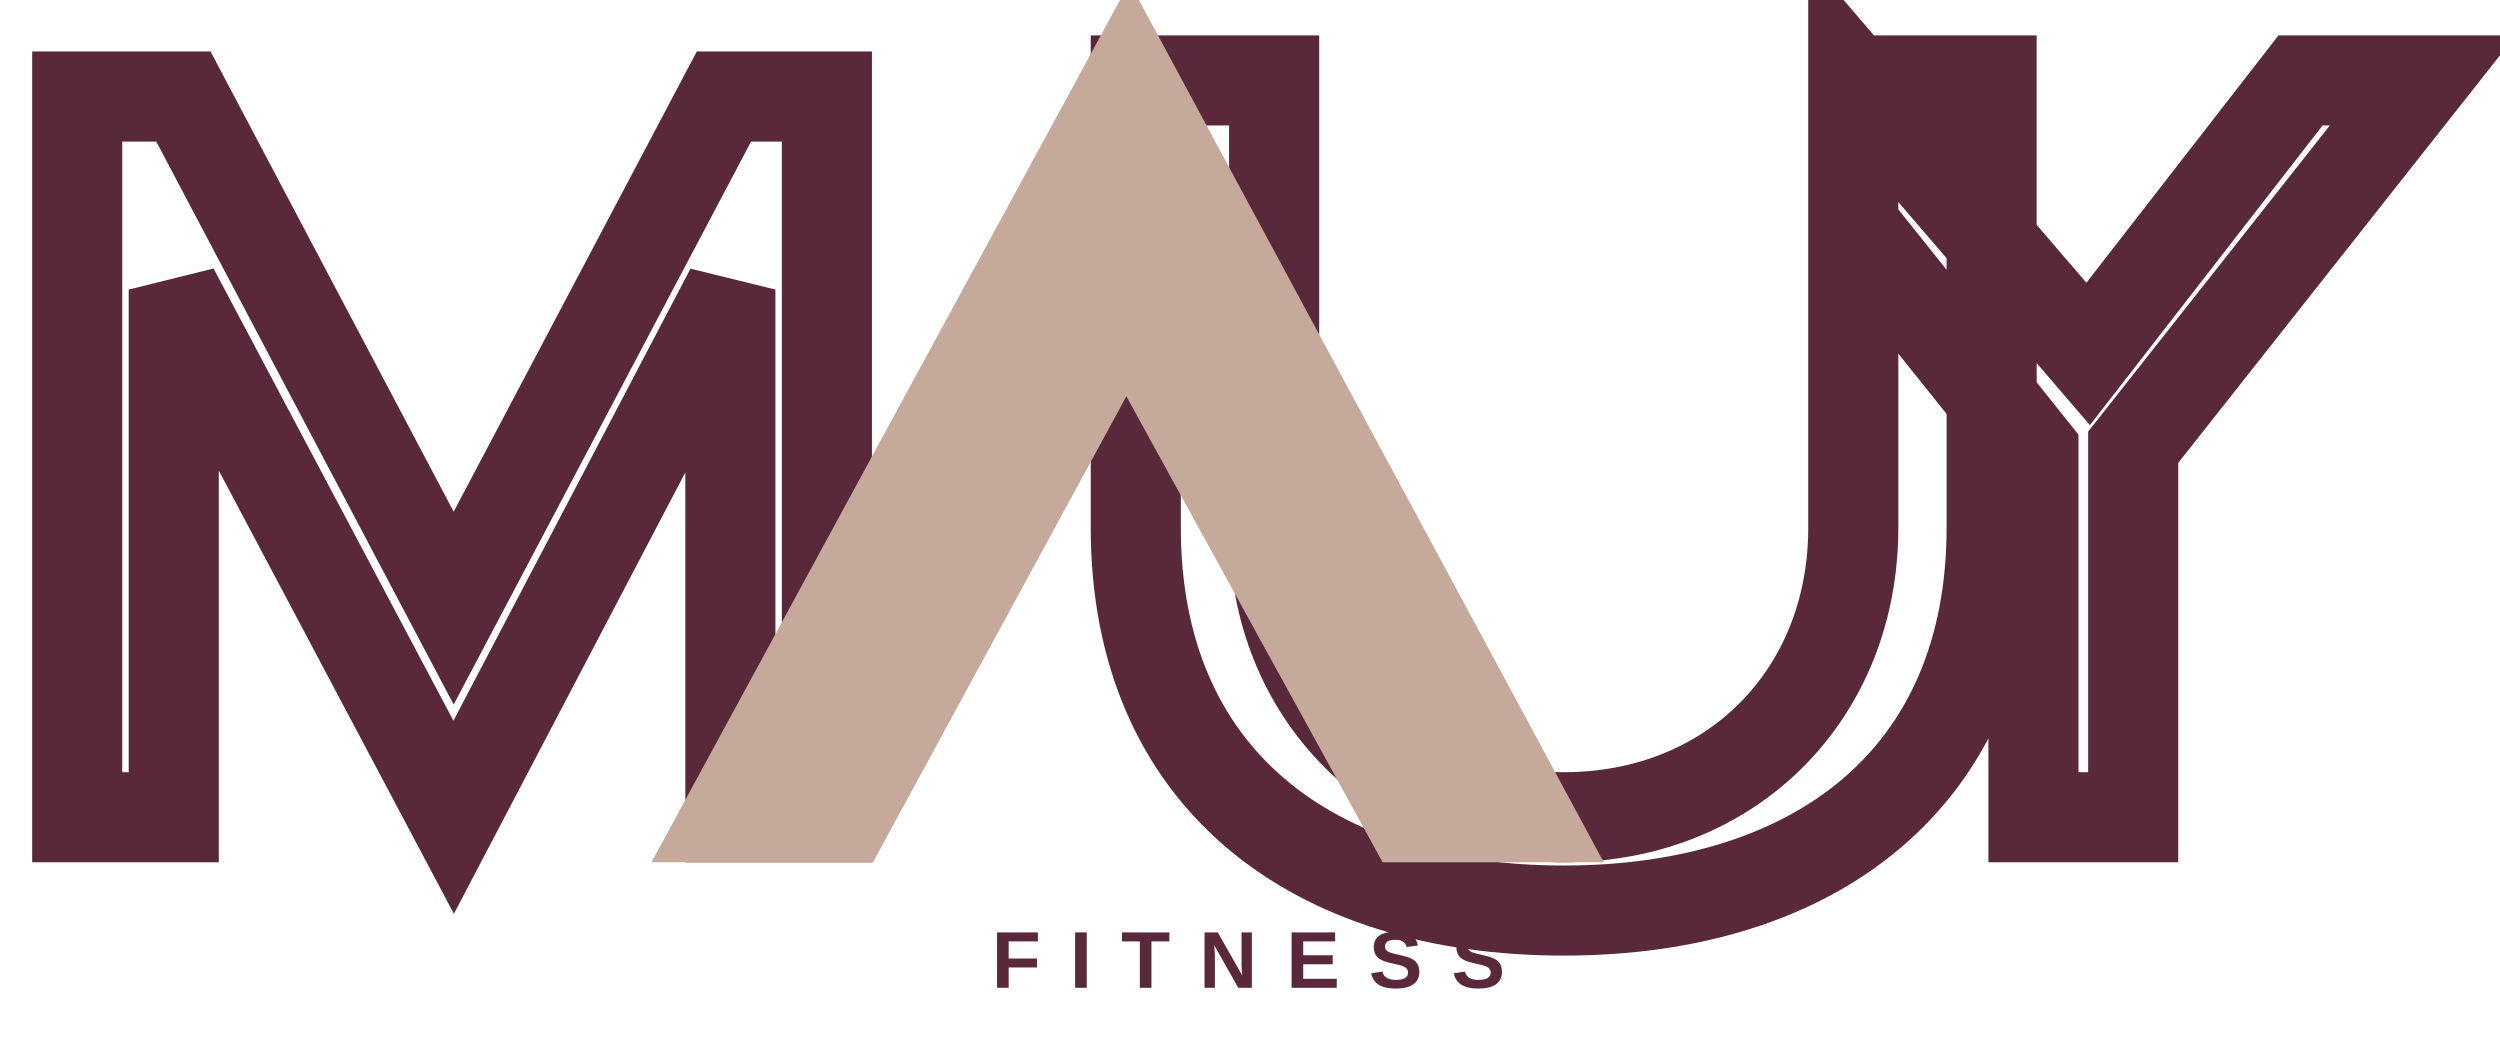
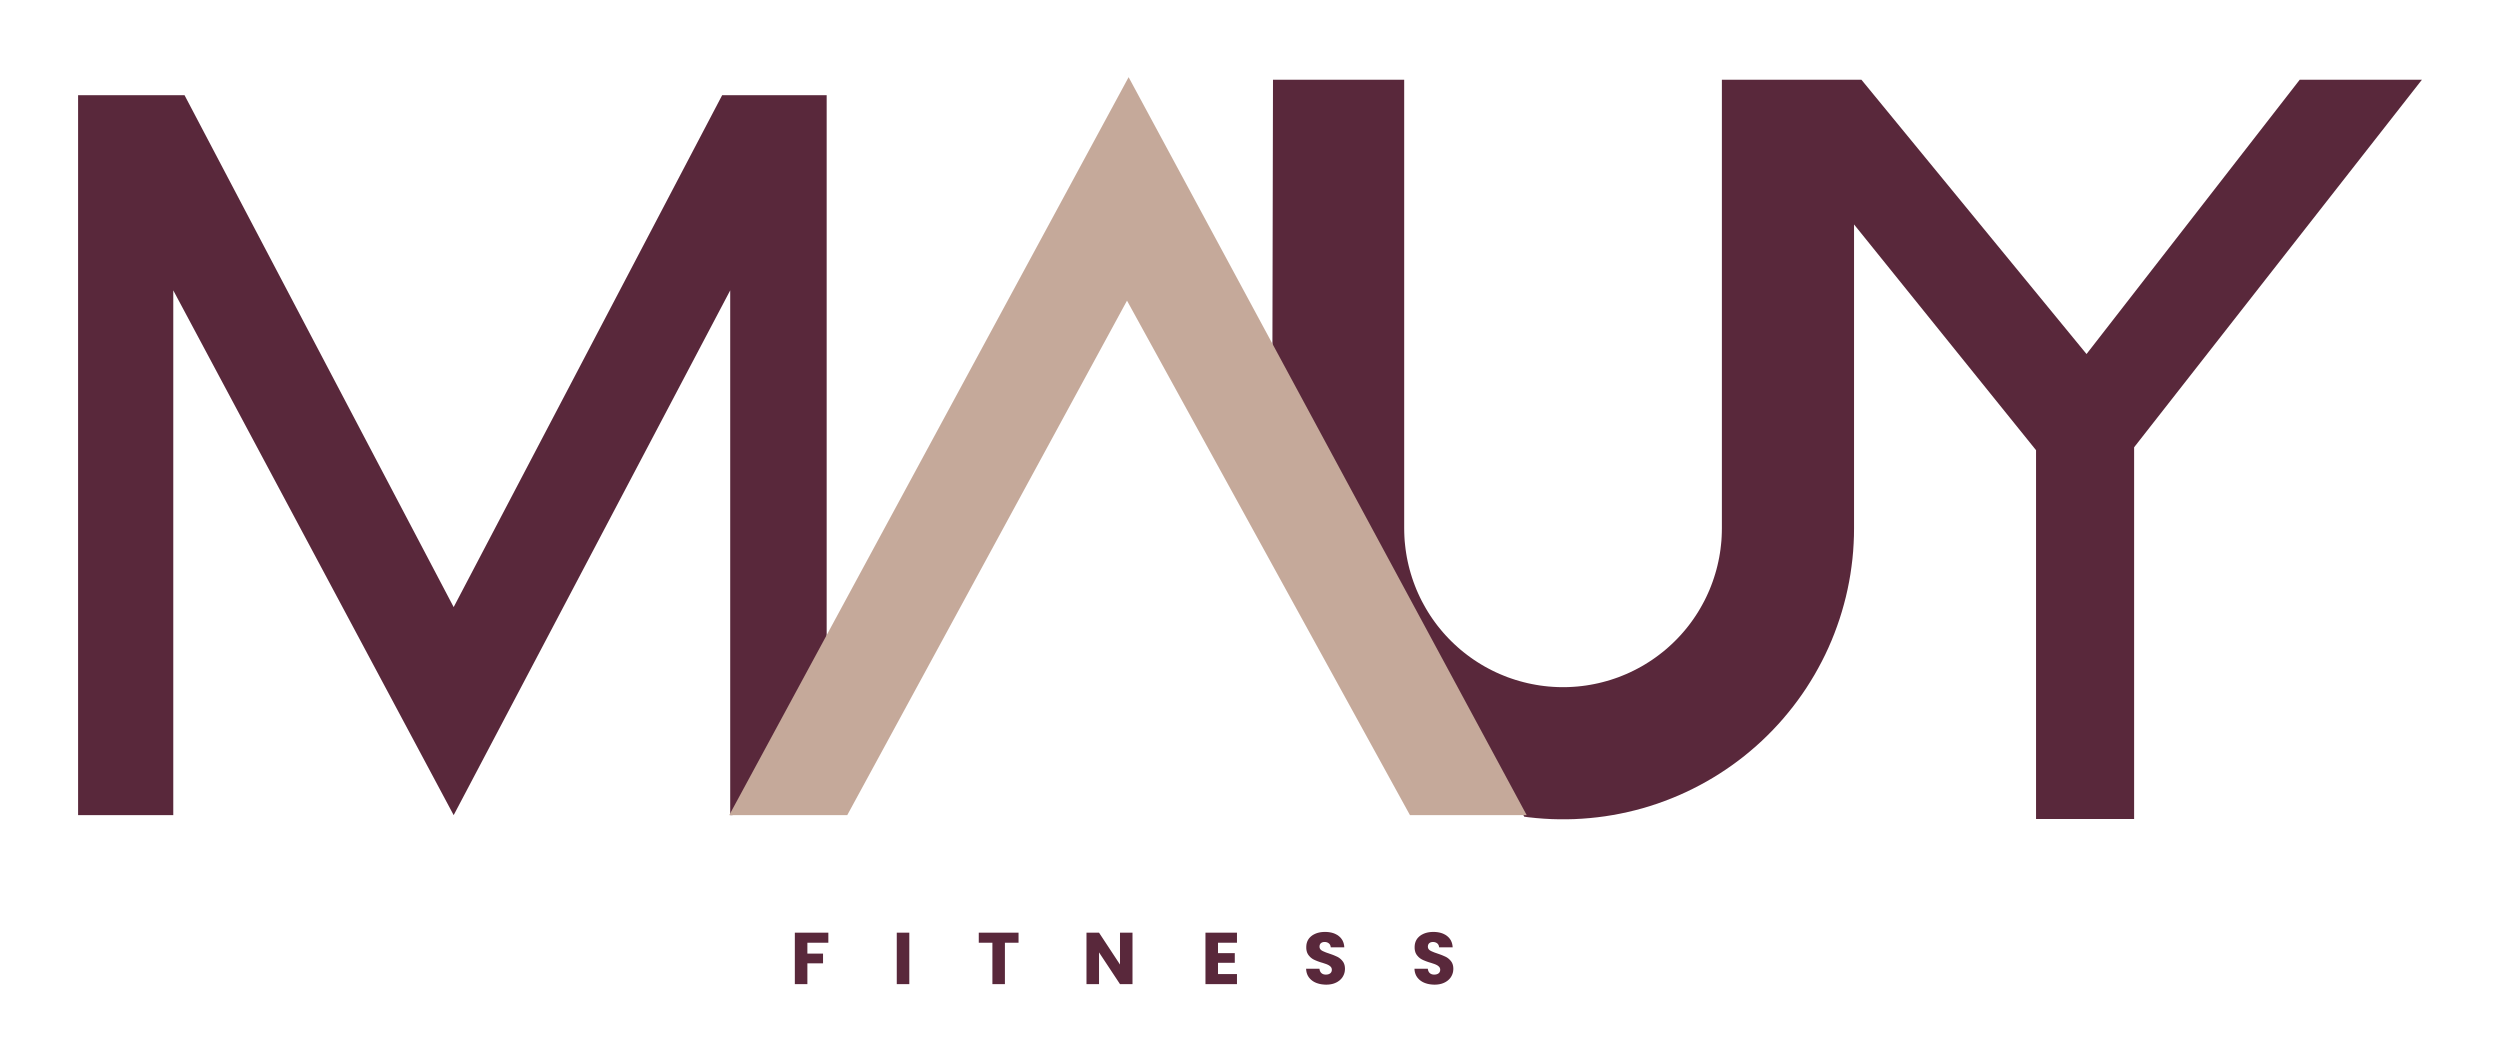
- <svg xmlns="http://www.w3.org/2000/svg" viewBox="0 0 777 330" role="img" aria-labelledby="title">
-   <g fill="none" stroke-linejoin="miter" stroke-width="28">
-     <path d="M24 254V30h33l84 159 84-159h32v224h-30V90l-86 164-87-164v164zM396 25v139c0 52 38 90 90 90s90-38 90-90V25h43v139c0 78-55 119-133 119s-133-41-133-119V25zM649 110l66-85h38l-90 114v115h-31V140L576 70V25z" stroke="#59283B" />
-     <path d="m351 24 124 230h-37L350 94l-87 160h-37z" fill="#C5A99A" stroke="#C5A99A" />
-   </g>
-   <text x="388" y="307" fill="#59283B" font-family="Arial,sans-serif" font-size="25" font-weight="700" letter-spacing="9" text-anchor="middle">FITNESS</text>
+ <svg xmlns="http://www.w3.org/2000/svg" viewBox="0 0 776.9 330.2" width="777" height="330">
+   <path d="M24.00,29.60 L57.10,29.60 L140.80,188.80 L224.30,29.60 L256.80,29.60 L256.80,199.40 L227.52,253.50 L226.80,253.50 L226.80,90.30 L140.80,253.50 L53.60,90.30 L53.60,253.50 L24.00,253.50Z M395.60,24.80 L436.40,24.80 L436.40,164.30 L436.40,164.30 L436.42,165.60 L436.47,166.91 L436.55,168.21 L436.68,169.51 L436.83,170.80 L437.02,172.09 L437.24,173.38 L437.50,174.66 L437.79,175.93 L438.11,177.19 L438.47,178.44 L438.86,179.69 L439.28,180.92 L439.74,182.15 L440.22,183.36 L440.74,184.55 L441.29,185.73 L441.87,186.90 L442.49,188.05 L443.13,189.19 L443.80,190.31 L444.50,191.41 L445.23,192.49 L445.99,193.55 L446.77,194.59 L447.59,195.61 L448.43,196.61 L449.29,197.58 L450.18,198.53 L451.10,199.46 L452.04,200.36 L453.00,201.24 L453.99,202.10 L455.00,202.92 L456.03,203.72 L457.08,204.49 L458.15,205.24 L459.24,205.95 L460.35,206.64 L461.48,207.30 L462.62,207.92 L463.78,208.52 L464.96,209.09 L466.14,209.62 L467.35,210.12 L468.56,210.60 L469.79,211.03 L471.03,211.44 L472.28,211.81 L473.54,212.15 L474.81,212.46 L476.08,212.73 L477.36,212.97 L478.65,213.18 L479.95,213.35 L481.24,213.49 L482.54,213.59 L483.84,213.66 L485.15,213.70 L486.45,213.70 L487.76,213.66 L489.06,213.59 L490.36,213.49 L491.65,213.35 L492.95,213.18 L494.24,212.97 L495.52,212.73 L496.79,212.46 L498.06,212.15 L499.32,211.81 L500.57,211.44 L501.81,211.03 L503.04,210.60 L504.25,210.12 L505.46,209.62 L506.64,209.09 L507.82,208.52 L508.98,207.92 L510.12,207.30 L511.25,206.64 L512.36,205.95 L513.45,205.24 L514.52,204.49 L515.57,203.72 L516.60,202.92 L517.61,202.10 L518.60,201.24 L519.56,200.36 L520.50,199.46 L521.42,198.53 L522.31,197.58 L523.17,196.61 L524.01,195.61 L524.83,194.59 L525.61,193.55 L526.37,192.49 L527.10,191.41 L527.80,190.31 L528.47,189.19 L529.11,188.05 L529.73,186.90 L530.31,185.73 L530.86,184.55 L531.38,183.36 L531.86,182.15 L532.32,180.92 L532.74,179.69 L533.13,178.44 L533.49,177.19 L533.81,175.93 L534.10,174.66 L534.36,173.38 L534.58,172.09 L534.77,170.80 L534.92,169.51 L535.05,168.21 L535.13,166.91 L535.18,165.60 L535.20,164.30 L535.20,24.80 L578.60,24.80 L648.60,110.10 L714.90,24.80 L752.90,24.80 L663.40,139.10 L663.40,254.70 L632.90,254.70 L632.90,140.00 L576.30,69.80 L576.30,164.30 L576.30,164.30 L576.27,166.69 L576.17,169.08 L576.02,171.46 L575.80,173.84 L575.51,176.21 L575.17,178.58 L574.76,180.93 L574.29,183.27 L573.76,185.60 L573.16,187.92 L572.51,190.21 L571.80,192.49 L571.02,194.75 L570.19,196.99 L569.30,199.21 L568.35,201.40 L567.34,203.57 L566.27,205.71 L565.15,207.81 L563.98,209.89 L562.74,211.94 L561.46,213.96 L560.12,215.94 L558.73,217.88 L557.29,219.79 L555.80,221.65 L554.27,223.48 L552.68,225.27 L551.05,227.01 L549.37,228.71 L547.65,230.37 L545.88,231.98 L544.07,233.54 L542.23,235.06 L540.34,236.52 L538.41,237.94 L536.45,239.30 L534.45,240.61 L532.42,241.87 L530.36,243.07 L528.26,244.22 L526.14,245.31 L523.99,246.35 L521.81,247.33 L519.60,248.25 L517.38,249.11 L515.13,249.92 L512.86,250.66 L510.57,251.35 L508.26,251.97 L505.94,252.53 L503.60,253.03 L501.25,253.47 L498.89,253.85 L496.53,254.16 L494.15,254.41 L491.77,254.60 L489.38,254.73 L486.99,254.79 L484.61,254.79 L482.22,254.73 L479.83,254.60 L477.45,254.41 L475.07,254.16 L473.74,253.98 L395.42,108.80Z" fill="#59283B" />
+   <path d="M350.70,24.00 L474.50,253.50 L438.20,253.50 L350.20,93.50 L263.20,253.50 L226.50,253.50Z" fill="#C5A99A" />
+   <path d="M257.32,290.05 L257.32,293.17 L250.80,293.17 L250.80,296.55 L255.67,296.55 L255.67,299.58 L250.80,299.58 L250.80,306.05 L246.90,306.05 L246.90,290.05 L257.32,290.05Z M282.50,290.05 L282.50,306.05 L278.60,306.05 L278.60,290.05 L282.50,290.05Z M316.47,290.05 L316.47,293.17 L312.23,293.17 L312.23,306.05 L308.34,306.05 L308.34,293.17 L304.10,293.17 L304.10,290.05 L316.47,290.05Z M351.91,306.05 L348.02,306.05 L341.50,296.18 L341.50,306.05 L337.60,306.05 L337.60,290.05 L341.50,290.05 L348.02,299.96 L348.02,290.05 L351.91,290.05 L351.91,306.05Z M378.50,293.17 L378.50,296.41 L383.72,296.41 L383.72,299.42 L378.50,299.42 L378.50,302.93 L384.40,302.93 L384.40,306.05 L374.60,306.05 L374.60,290.05 L384.40,290.05 L384.40,293.17 L378.50,293.17Z M412.14,306.21 L411.92,306.21 L411.50,306.19 L411.08,306.15 L410.68,306.10 L410.29,306.03 L409.90,305.94 L409.53,305.83 L409.17,305.71 L409.00,305.64 L408.83,305.57 L408.58,305.45 L408.42,305.37 L408.26,305.28 L408.11,305.18 L407.96,305.09 L407.82,304.99 L407.68,304.88 L407.54,304.77 L407.41,304.66 L407.29,304.54 L407.17,304.42 L407.05,304.29 L406.94,304.16 L406.83,304.03 L406.78,303.96 L406.72,303.89 L406.63,303.74 L406.54,303.60 L406.45,303.45 L406.37,303.29 L406.30,303.13 L406.23,302.97 L406.17,302.81 L406.12,302.64 L406.07,302.47 L406.02,302.29 L405.99,302.11 L405.96,301.93 L405.93,301.74 L405.92,301.56 L405.90,301.36 L405.90,301.26 L410.05,301.26 L410.06,301.37 L410.10,301.58 L410.15,301.78 L410.21,301.96 L410.29,302.13 L410.38,302.29 L410.48,302.43 L410.60,302.56 L410.66,302.62 L410.73,302.68 L410.87,302.78 L411.02,302.87 L411.18,302.94 L411.35,303.00 L411.53,303.04 L411.72,303.07 L411.92,303.09 L412.03,303.09 L412.14,303.09 L412.34,303.07 L412.54,303.05 L412.72,303.01 L412.89,302.96 L413.05,302.90 L413.20,302.82 L413.33,302.74 L413.40,302.69 L413.46,302.64 L413.57,302.53 L413.66,302.41 L413.74,302.28 L413.80,302.14 L413.85,302.00 L413.88,301.84 L413.90,301.67 L413.90,301.58 L413.90,301.51 L413.88,301.37 L413.86,301.23 L413.82,301.10 L413.77,300.98 L413.71,300.87 L413.63,300.76 L413.55,300.65 L413.50,300.61 L413.45,300.56 L413.34,300.46 L413.23,300.38 L413.12,300.29 L412.99,300.21 L412.87,300.14 L412.73,300.07 L412.59,300.00 L412.52,299.97 L412.37,299.90 L412.02,299.77 L411.60,299.63 L411.13,299.47 L410.87,299.39 L410.49,299.28 L409.95,299.10 L409.62,298.98 L409.30,298.86 L409.01,298.74 L408.72,298.62 L408.46,298.50 L408.34,298.44 L408.21,298.38 L407.98,298.24 L407.75,298.10 L407.53,297.93 L407.32,297.76 L407.12,297.57 L406.93,297.36 L406.74,297.14 L406.65,297.03 L406.61,296.97 L406.53,296.85 L406.45,296.72 L406.38,296.59 L406.31,296.45 L406.25,296.32 L406.19,296.17 L406.15,296.02 L406.10,295.87 L406.06,295.71 L406.03,295.55 L406.00,295.39 L405.98,295.22 L405.96,295.04 L405.95,294.77 L405.95,294.59 L405.95,294.45 L405.96,294.18 L405.99,293.91 L406.02,293.66 L406.07,293.41 L406.14,293.17 L406.21,292.93 L406.30,292.71 L406.40,292.49 L406.52,292.28 L406.64,292.07 L406.78,291.88 L406.93,291.69 L407.10,291.51 L407.27,291.34 L407.46,291.17 L407.56,291.09 L407.67,291.01 L407.87,290.86 L408.09,290.72 L408.32,290.60 L408.55,290.48 L408.79,290.37 L409.04,290.27 L409.29,290.18 L409.56,290.10 L409.83,290.03 L410.11,289.97 L410.39,289.92 L410.69,289.88 L410.99,289.85 L411.30,289.83 L411.62,289.82 L411.78,289.82 L411.94,289.82 L412.27,289.83 L412.58,289.85 L412.89,289.88 L413.18,289.92 L413.47,289.97 L413.76,290.03 L414.03,290.10 L414.30,290.18 L414.56,290.27 L414.81,290.37 L415.05,290.48 L415.28,290.60 L415.51,290.72 L415.73,290.86 L415.94,291.01 L416.04,291.09 L416.14,291.17 L416.33,291.34 L416.51,291.51 L416.68,291.69 L416.83,291.88 L416.97,292.08 L417.11,292.28 L417.23,292.49 L417.33,292.71 L417.43,292.94 L417.52,293.18 L417.59,293.42 L417.65,293.67 L417.70,293.93 L417.74,294.19 L417.76,294.47 L417.77,294.61 L413.56,294.61 L413.55,294.51 L413.52,294.33 L413.48,294.16 L413.42,293.99 L413.35,293.84 L413.27,293.70 L413.17,293.57 L413.05,293.45 L412.99,293.39 L412.92,293.34 L412.78,293.24 L412.63,293.16 L412.47,293.09 L412.30,293.03 L412.13,292.99 L411.94,292.96 L411.75,292.95 L411.64,292.95 L411.56,292.95 L411.39,292.96 L411.23,292.98 L411.08,293.02 L410.93,293.06 L410.80,293.12 L410.67,293.19 L410.56,293.28 L410.50,293.32 L410.45,293.37 L410.35,293.47 L410.27,293.59 L410.21,293.71 L410.15,293.85 L410.11,293.99 L410.09,294.15 L410.07,294.32 L410.07,294.41 L410.07,294.45 L410.08,294.55 L410.09,294.64 L410.10,294.73 L410.13,294.81 L410.16,294.90 L410.19,294.98 L410.23,295.06 L410.28,295.13 L410.33,295.20 L410.38,295.27 L410.45,295.34 L410.55,295.44 L410.71,295.56 L410.80,295.61 L410.89,295.67 L411.10,295.78 L411.34,295.89 L411.60,296.00 L411.88,296.12 L412.19,296.24 L412.53,296.36 L412.89,296.48 L413.08,296.55 L413.46,296.68 L414.16,296.93 L414.64,297.12 L414.93,297.25 L415.21,297.37 L415.47,297.49 L415.60,297.55 L415.72,297.61 L415.95,297.74 L416.18,297.89 L416.39,298.05 L416.60,298.22 L416.80,298.41 L417.00,298.61 L417.18,298.83 L417.27,298.94 L417.31,299.00 L417.40,299.11 L417.47,299.24 L417.55,299.36 L417.61,299.49 L417.67,299.63 L417.73,299.77 L417.78,299.91 L417.82,300.05 L417.86,300.21 L417.90,300.36 L417.92,300.52 L417.95,300.68 L417.96,300.85 L417.98,301.11 L417.98,301.29 L417.98,301.46 L417.95,301.79 L417.92,302.03 L417.90,302.20 L417.86,302.36 L417.83,302.51 L417.78,302.67 L417.73,302.82 L417.68,302.97 L417.62,303.12 L417.55,303.27 L417.48,303.42 L417.37,303.63 L417.28,303.77 L417.24,303.84 L417.15,303.98 L417.05,304.11 L416.95,304.24 L416.84,304.36 L416.73,304.49 L416.61,304.60 L416.49,304.72 L416.37,304.83 L416.24,304.94 L416.10,305.04 L415.96,305.14 L415.74,305.29 L415.43,305.47 L415.27,305.55 L415.18,305.59 L415.01,305.67 L414.84,305.74 L414.66,305.81 L414.48,305.87 L414.30,305.93 L414.11,305.98 L413.92,306.02 L413.73,306.07 L413.53,306.10 L413.22,306.15 L412.80,306.19 L412.37,306.21 L412.14,306.21Z M445.84,306.21 L445.62,306.21 L445.20,306.19 L444.78,306.15 L444.38,306.10 L443.99,306.03 L443.60,305.94 L443.23,305.83 L442.87,305.71 L442.70,305.64 L442.53,305.57 L442.28,305.45 L442.12,305.37 L441.96,305.28 L441.81,305.18 L441.66,305.09 L441.52,304.99 L441.38,304.88 L441.24,304.77 L441.11,304.66 L440.99,304.54 L440.87,304.42 L440.75,304.29 L440.64,304.16 L440.53,304.03 L440.48,303.96 L440.42,303.89 L440.33,303.74 L440.24,303.60 L440.15,303.45 L440.07,303.29 L440.00,303.13 L439.93,302.97 L439.87,302.81 L439.82,302.64 L439.77,302.47 L439.72,302.29 L439.69,302.11 L439.66,301.93 L439.63,301.74 L439.62,301.56 L439.60,301.36 L439.60,301.26 L443.75,301.26 L443.76,301.37 L443.80,301.58 L443.85,301.78 L443.91,301.96 L443.99,302.13 L444.08,302.29 L444.18,302.43 L444.30,302.56 L444.36,302.62 L444.43,302.68 L444.57,302.78 L444.72,302.87 L444.88,302.94 L445.05,303.00 L445.23,303.04 L445.42,303.07 L445.62,303.09 L445.73,303.09 L445.84,303.09 L446.04,303.07 L446.24,303.05 L446.42,303.01 L446.59,302.96 L446.75,302.90 L446.90,302.82 L447.03,302.74 L447.10,302.69 L447.16,302.64 L447.27,302.53 L447.36,302.41 L447.44,302.28 L447.50,302.14 L447.55,302.00 L447.58,301.84 L447.60,301.67 L447.60,301.58 L447.60,301.51 L447.58,301.37 L447.56,301.23 L447.52,301.10 L447.47,300.98 L447.41,300.87 L447.33,300.76 L447.25,300.65 L447.20,300.61 L447.15,300.56 L447.04,300.46 L446.93,300.38 L446.82,300.29 L446.69,300.21 L446.57,300.14 L446.43,300.07 L446.29,300.00 L446.22,299.97 L446.07,299.90 L445.72,299.77 L445.30,299.63 L444.83,299.47 L444.57,299.39 L444.19,299.28 L443.65,299.10 L443.32,298.98 L443.00,298.86 L442.71,298.74 L442.42,298.62 L442.16,298.50 L442.04,298.44 L441.91,298.38 L441.68,298.24 L441.45,298.10 L441.23,297.93 L441.02,297.76 L440.82,297.57 L440.63,297.36 L440.44,297.14 L440.35,297.03 L440.31,296.97 L440.23,296.85 L440.15,296.72 L440.08,296.59 L440.01,296.45 L439.95,296.32 L439.89,296.17 L439.85,296.02 L439.80,295.87 L439.76,295.71 L439.73,295.55 L439.70,295.39 L439.68,295.22 L439.66,295.04 L439.65,294.77 L439.65,294.59 L439.65,294.45 L439.66,294.18 L439.69,293.91 L439.72,293.66 L439.77,293.41 L439.84,293.17 L439.91,292.93 L440.00,292.71 L440.10,292.49 L440.22,292.28 L440.34,292.07 L440.48,291.88 L440.63,291.69 L440.80,291.51 L440.97,291.34 L441.16,291.17 L441.26,291.09 L441.37,291.01 L441.57,290.86 L441.79,290.72 L442.02,290.60 L442.25,290.48 L442.49,290.37 L442.74,290.27 L442.99,290.18 L443.26,290.10 L443.53,290.03 L443.81,289.97 L444.09,289.92 L444.39,289.88 L444.69,289.85 L445.00,289.83 L445.32,289.82 L445.48,289.82 L445.64,289.82 L445.97,289.83 L446.28,289.85 L446.59,289.88 L446.88,289.92 L447.17,289.97 L447.46,290.03 L447.73,290.10 L448.00,290.18 L448.26,290.27 L448.51,290.37 L448.75,290.48 L448.98,290.60 L449.21,290.72 L449.43,290.86 L449.64,291.01 L449.74,291.09 L449.84,291.17 L450.03,291.34 L450.21,291.51 L450.38,291.69 L450.53,291.88 L450.67,292.08 L450.81,292.28 L450.93,292.49 L451.03,292.71 L451.13,292.94 L451.22,293.18 L451.29,293.42 L451.35,293.67 L451.40,293.93 L451.44,294.19 L451.46,294.47 L451.47,294.61 L447.26,294.61 L447.25,294.51 L447.22,294.33 L447.18,294.16 L447.12,293.99 L447.05,293.84 L446.97,293.70 L446.87,293.57 L446.75,293.45 L446.69,293.39 L446.62,293.34 L446.48,293.24 L446.33,293.16 L446.17,293.09 L446.00,293.03 L445.83,292.99 L445.64,292.96 L445.45,292.95 L445.34,292.95 L445.26,292.95 L445.09,292.96 L444.93,292.98 L444.78,293.02 L444.63,293.06 L444.50,293.12 L444.37,293.19 L444.26,293.28 L444.20,293.32 L444.15,293.37 L444.05,293.47 L443.97,293.59 L443.91,293.71 L443.85,293.85 L443.81,293.99 L443.79,294.15 L443.77,294.32 L443.77,294.41 L443.77,294.45 L443.78,294.55 L443.79,294.64 L443.80,294.73 L443.83,294.81 L443.86,294.90 L443.89,294.98 L443.93,295.06 L443.98,295.13 L444.03,295.20 L444.08,295.27 L444.15,295.34 L444.25,295.44 L444.41,295.56 L444.50,295.61 L444.59,295.67 L444.80,295.78 L445.04,295.89 L445.30,296.00 L445.58,296.12 L445.89,296.24 L446.23,296.36 L446.59,296.48 L446.78,296.55 L447.16,296.68 L447.86,296.93 L448.34,297.12 L448.63,297.25 L448.91,297.37 L449.17,297.49 L449.30,297.55 L449.42,297.61 L449.65,297.74 L449.88,297.89 L450.09,298.05 L450.30,298.22 L450.50,298.41 L450.70,298.61 L450.88,298.83 L450.97,298.94 L451.01,299.00 L451.10,299.11 L451.17,299.24 L451.25,299.36 L451.31,299.49 L451.37,299.63 L451.43,299.77 L451.48,299.91 L451.52,300.05 L451.56,300.21 L451.60,300.36 L451.62,300.52 L451.65,300.68 L451.66,300.85 L451.68,301.11 L451.68,301.29 L451.68,301.46 L451.65,301.79 L451.62,302.03 L451.60,302.20 L451.56,302.36 L451.53,302.51 L451.48,302.67 L451.43,302.82 L451.38,302.97 L451.32,303.12 L451.25,303.27 L451.18,303.42 L451.07,303.63 L450.98,303.77 L450.94,303.84 L450.85,303.98 L450.75,304.11 L450.65,304.24 L450.54,304.36 L450.43,304.49 L450.31,304.60 L450.19,304.72 L450.07,304.83 L449.94,304.94 L449.80,305.04 L449.66,305.14 L449.44,305.29 L449.13,305.47 L448.97,305.55 L448.88,305.59 L448.71,305.67 L448.54,305.74 L448.36,305.81 L448.18,305.87 L448.00,305.93 L447.81,305.98 L447.62,306.02 L447.43,306.07 L447.23,306.10 L446.92,306.15 L446.50,306.19 L446.07,306.21 L445.84,306.21Z" fill="#59283B" />
</svg>
